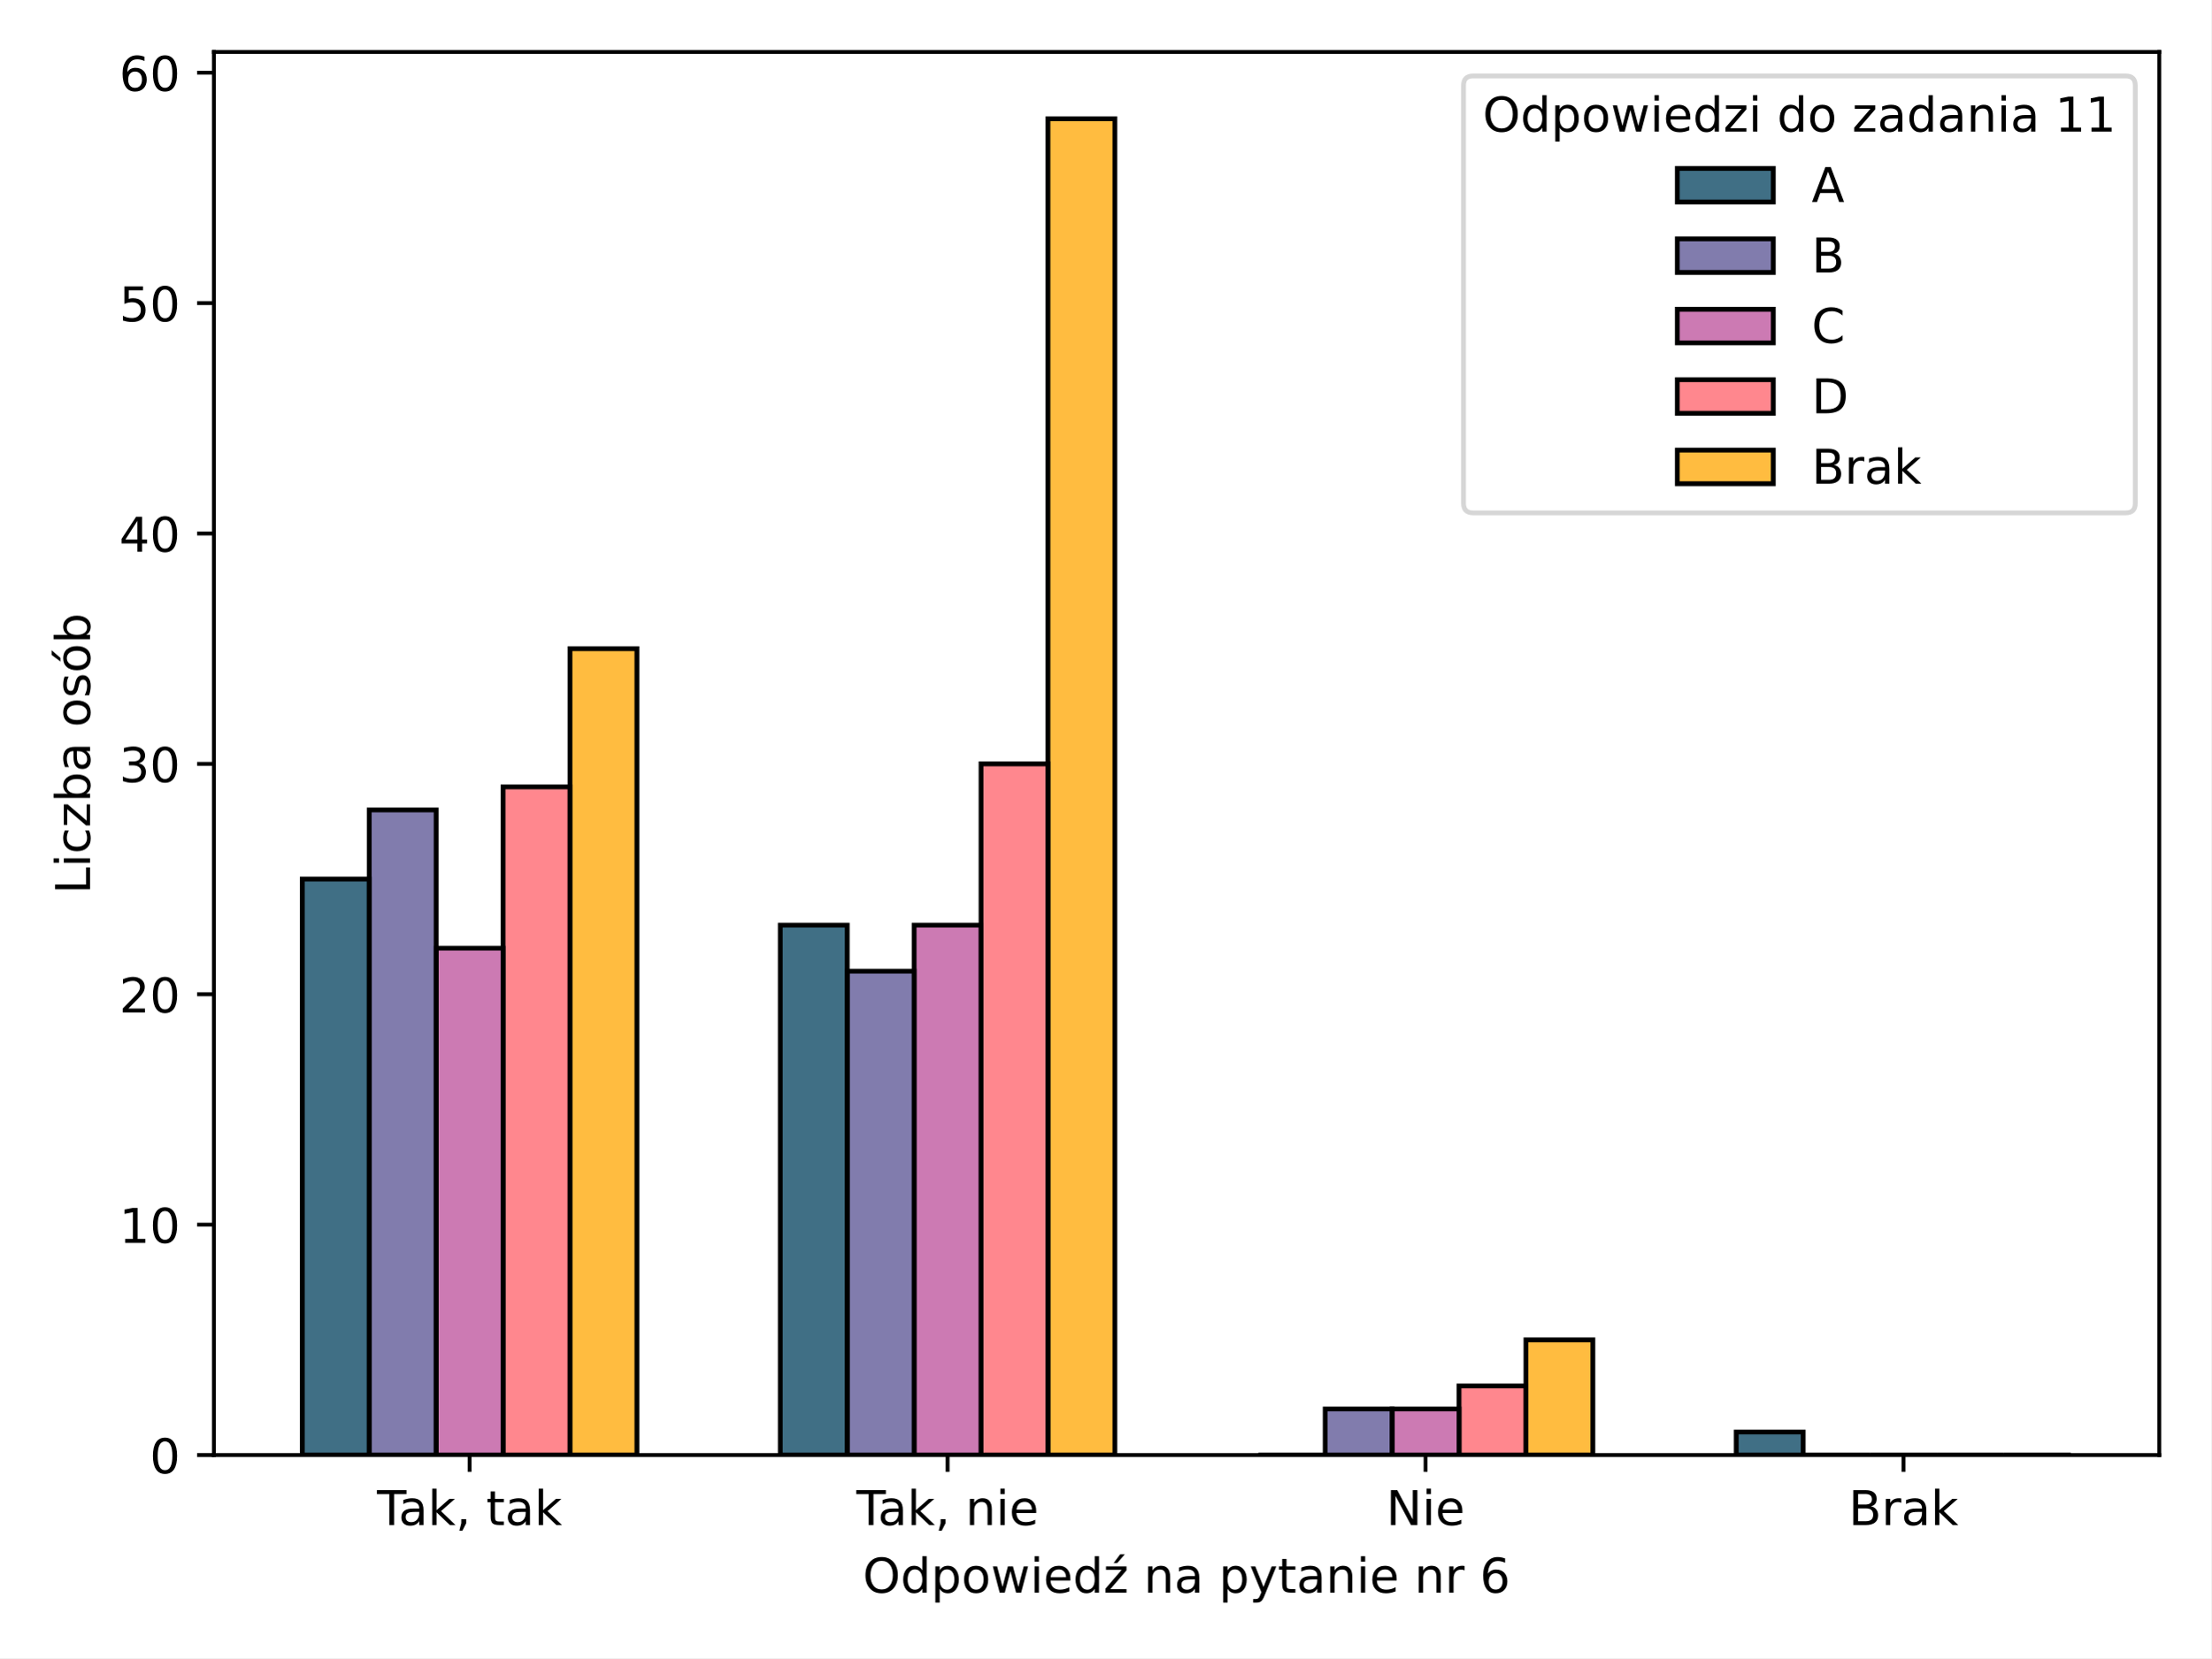
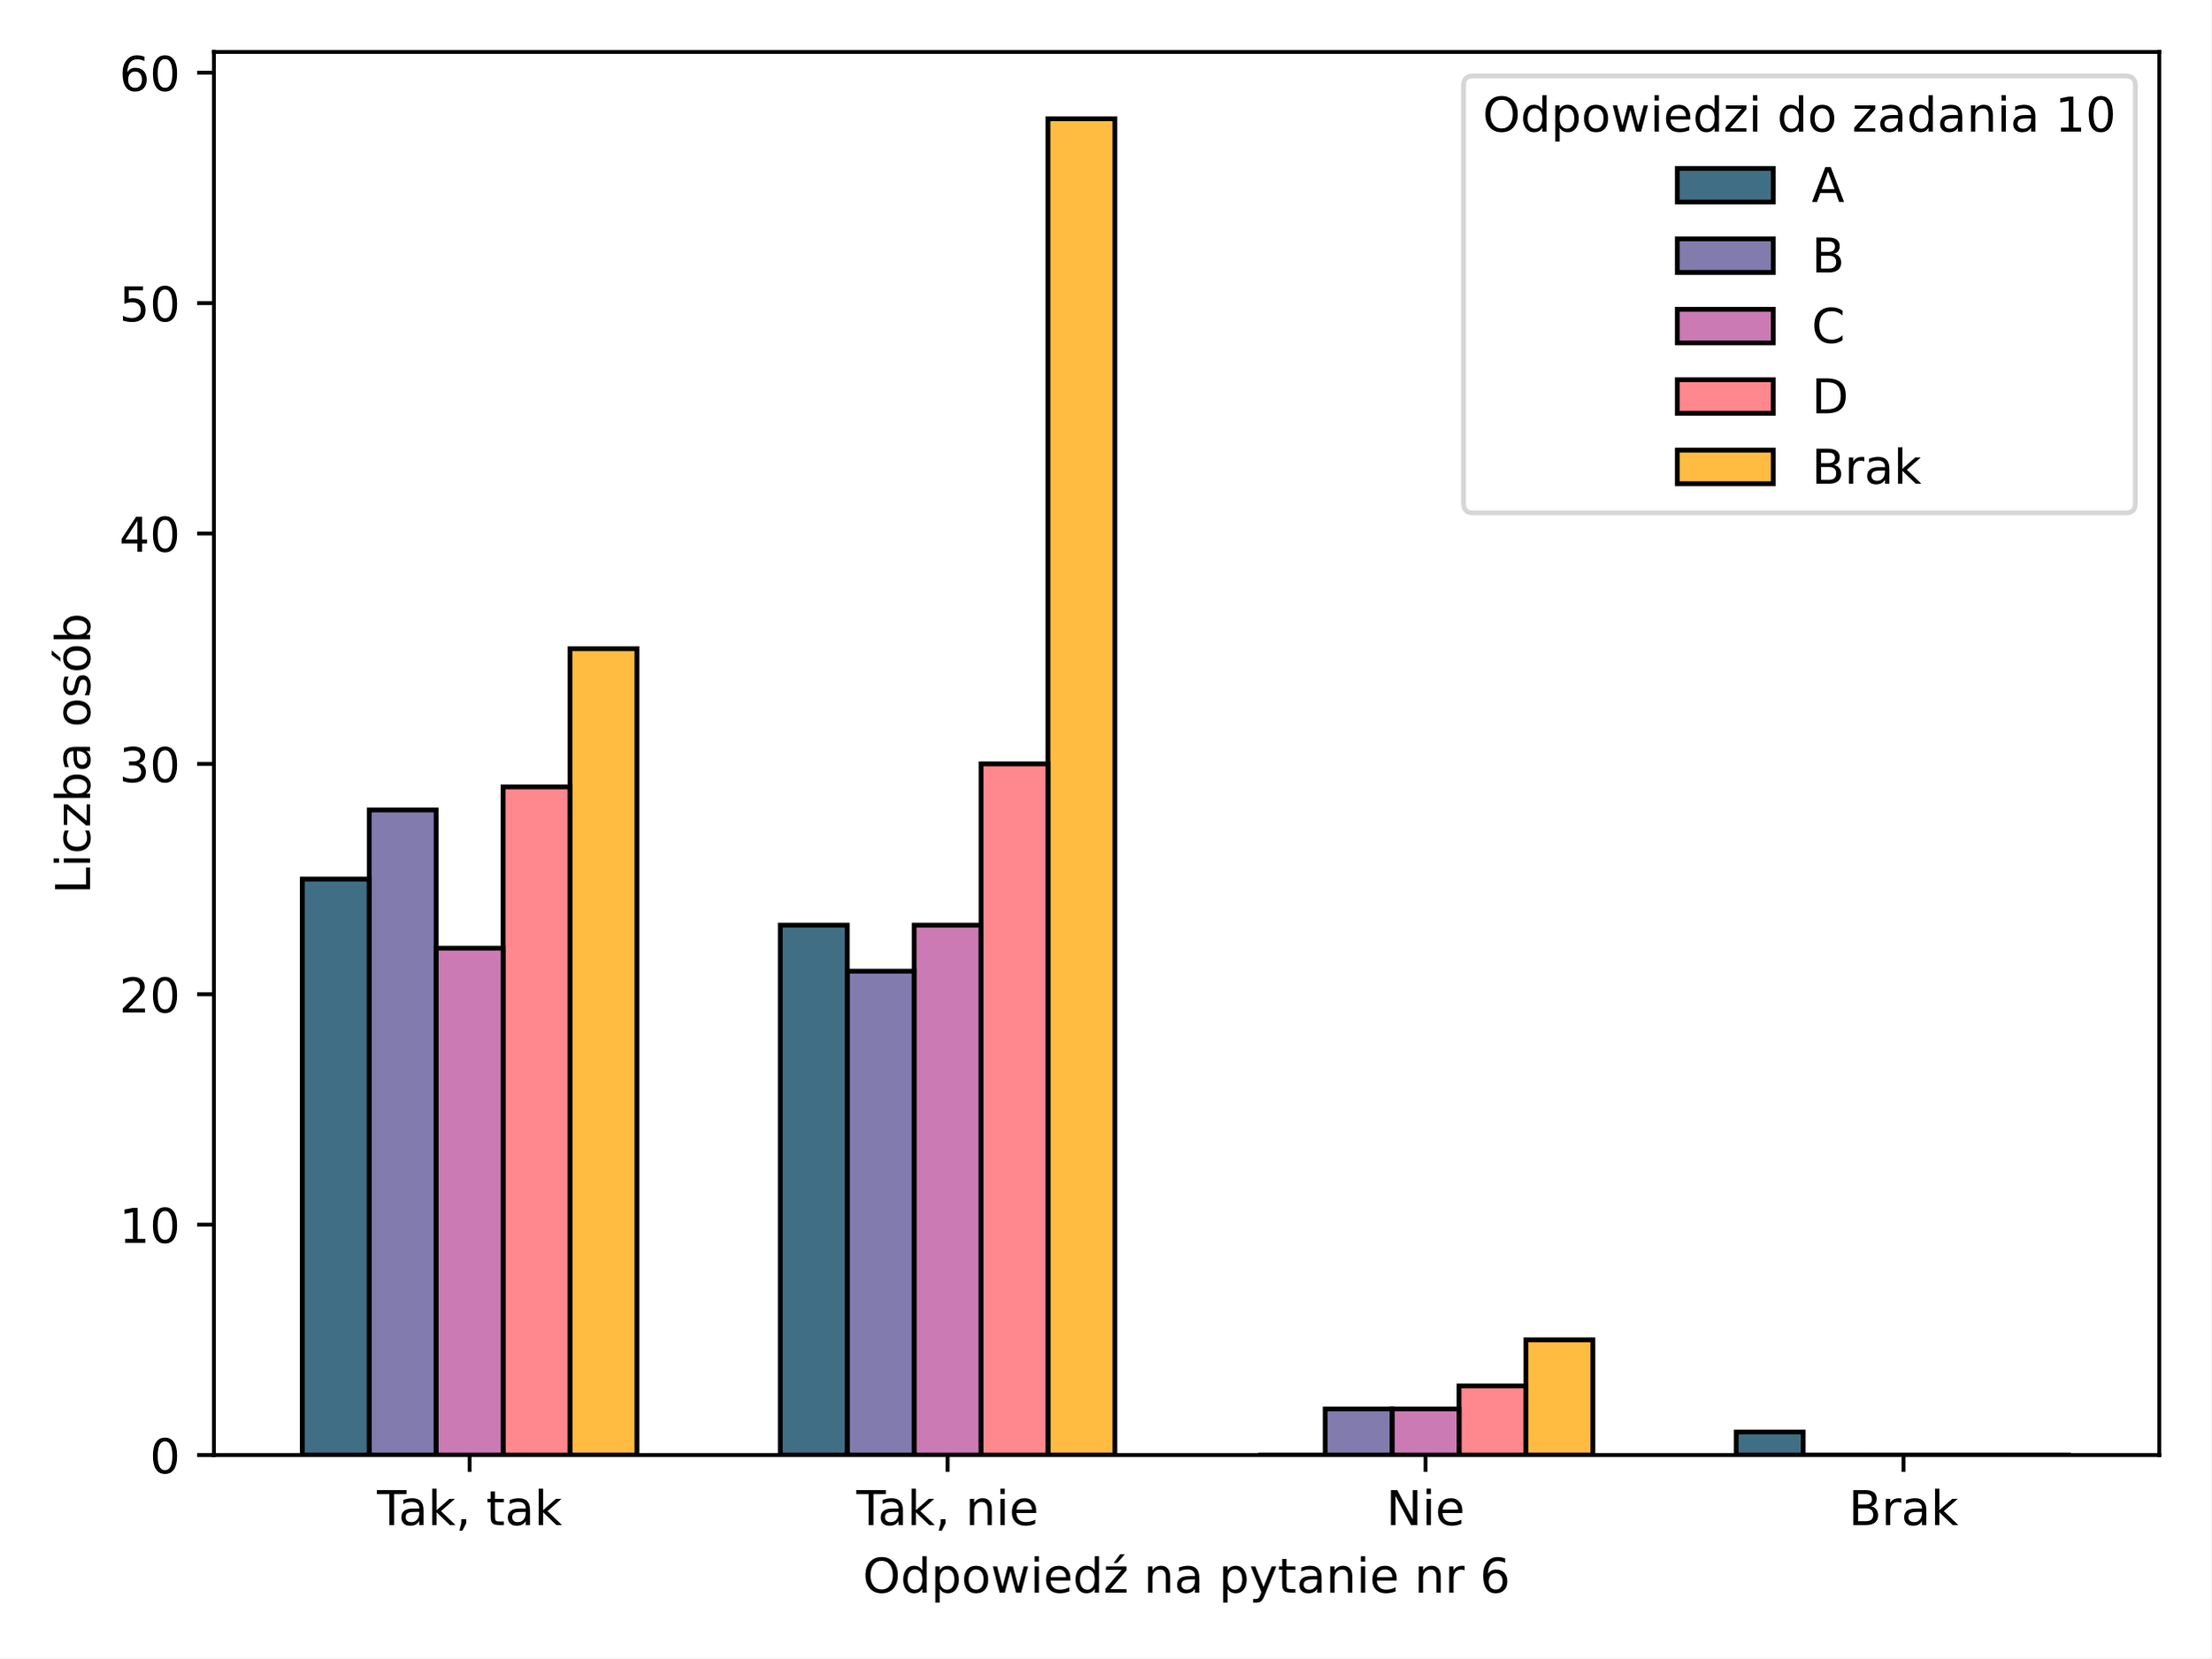
<svg xmlns="http://www.w3.org/2000/svg" xmlns:xlink="http://www.w3.org/1999/xlink" width="460.8pt" height="345.6pt" viewBox="0 0 460.8 345.6" version="1.1">
  <defs>
    <style type="text/css">*{stroke-linejoin: round; stroke-linecap: butt}</style>
  </defs>
  <g id="figure_1">
    <g id="patch_1">
      <path d="M 0 345.6  L 460.8 345.6  L 460.8 0  L 0 0  z " style="fill: #ffffff" />
    </g>
    <g id="axes_1">
      <g id="patch_2">
        <path d="M 44.57 303.28  L 450 303.28  L 450 10.827  L 44.57 10.827  z " style="fill: #ffffff" />
      </g>
      <g id="patch_3">
-         <path d="M 118.783 303.28  L 132.729 303.28  L 132.729 135.204  L 118.783 135.204  z " clip-path="url(#p6ea03cbb90)" style="fill: #ffa600; fill-opacity: 0.75; stroke: #000000; stroke-linejoin: miter" />
+         <path d="M 118.783 303.28  L 132.729 303.28  L 132.729 135.204  L 118.783 135.204  z " clip-path="url(#pbd3d123a23)" style="fill: #ffa600; fill-opacity: 0.75; stroke: #000000; stroke-linejoin: miter" />
      </g>
      <g id="patch_4">
-         <path d="M 218.397 303.28  L 232.343 303.28  L 232.343 24.754  L 218.397 24.754  z " clip-path="url(#p6ea03cbb90)" style="fill: #ffa600; fill-opacity: 0.75; stroke: #000000; stroke-linejoin: miter" />
+         <path d="M 218.397 303.28  L 232.343 303.28  L 232.343 24.754  L 218.397 24.754  z " clip-path="url(#pbd3d123a23)" style="fill: #ffa600; fill-opacity: 0.75; stroke: #000000; stroke-linejoin: miter" />
      </g>
      <g id="patch_5">
-         <path d="M 318.011 303.28  L 331.957 303.28  L 331.957 279.269  L 318.011 279.269  z " clip-path="url(#p6ea03cbb90)" style="fill: #ffa600; fill-opacity: 0.75; stroke: #000000; stroke-linejoin: miter" />
+         <path d="M 318.011 303.28  L 331.957 303.28  L 331.957 279.269  L 318.011 279.269  z " clip-path="url(#pbd3d123a23)" style="fill: #ffa600; fill-opacity: 0.75; stroke: #000000; stroke-linejoin: miter" />
      </g>
      <g id="patch_6">
-         <path d="M 417.625 303.28  L 431.571 303.28  L 431.571 303.28  L 417.625 303.28  z " clip-path="url(#p6ea03cbb90)" style="fill: #ffa600; fill-opacity: 0.75; stroke: #000000; stroke-linejoin: miter" />
+         <path d="M 417.625 303.28  L 431.571 303.28  L 431.571 303.28  L 417.625 303.28  z " clip-path="url(#pbd3d123a23)" style="fill: #ffa600; fill-opacity: 0.75; stroke: #000000; stroke-linejoin: miter" />
      </g>
      <g id="patch_7">
-         <path d="M 104.837 303.28  L 118.783 303.28  L 118.783 164.017  L 104.837 164.017  z " clip-path="url(#p6ea03cbb90)" style="fill: #ff5f68; fill-opacity: 0.75; stroke: #000000; stroke-linejoin: miter" />
+         <path d="M 104.837 303.28  L 118.783 303.28  L 118.783 164.017  L 104.837 164.017  z " clip-path="url(#pbd3d123a23)" style="fill: #ff5f68; fill-opacity: 0.75; stroke: #000000; stroke-linejoin: miter" />
      </g>
      <g id="patch_8">
-         <path d="M 204.451 303.28  L 218.397 303.28  L 218.397 159.215  L 204.451 159.215  z " clip-path="url(#p6ea03cbb90)" style="fill: #ff5f68; fill-opacity: 0.75; stroke: #000000; stroke-linejoin: miter" />
+         <path d="M 204.451 303.28  L 218.397 303.28  L 218.397 159.215  L 204.451 159.215  z " clip-path="url(#pbd3d123a23)" style="fill: #ff5f68; fill-opacity: 0.75; stroke: #000000; stroke-linejoin: miter" />
      </g>
      <g id="patch_9">
-         <path d="M 304.065 303.28  L 318.011 303.28  L 318.011 288.873  L 304.065 288.873  z " clip-path="url(#p6ea03cbb90)" style="fill: #ff5f68; fill-opacity: 0.75; stroke: #000000; stroke-linejoin: miter" />
+         <path d="M 304.065 303.28  L 318.011 303.28  L 318.011 288.873  L 304.065 288.873  z " clip-path="url(#pbd3d123a23)" style="fill: #ff5f68; fill-opacity: 0.75; stroke: #000000; stroke-linejoin: miter" />
      </g>
      <g id="patch_10">
-         <path d="M 403.679 303.28  L 417.625 303.28  L 417.625 303.28  L 403.679 303.28  z " clip-path="url(#p6ea03cbb90)" style="fill: #ff5f68; fill-opacity: 0.75; stroke: #000000; stroke-linejoin: miter" />
+         <path d="M 403.679 303.28  L 417.625 303.28  L 417.625 303.28  L 403.679 303.28  z " clip-path="url(#pbd3d123a23)" style="fill: #ff5f68; fill-opacity: 0.75; stroke: #000000; stroke-linejoin: miter" />
      </g>
      <g id="patch_11">
-         <path d="M 90.891 303.28  L 104.837 303.28  L 104.837 197.632  L 90.891 197.632  z " clip-path="url(#p6ea03cbb90)" style="fill: #bb4e99; fill-opacity: 0.75; stroke: #000000; stroke-linejoin: miter" />
+         <path d="M 90.891 303.28  L 104.837 303.28  L 104.837 197.632  L 90.891 197.632  z " clip-path="url(#pbd3d123a23)" style="fill: #bb4e99; fill-opacity: 0.75; stroke: #000000; stroke-linejoin: miter" />
      </g>
      <g id="patch_12">
-         <path d="M 190.505 303.28  L 204.451 303.28  L 204.451 192.83  L 190.505 192.83  z " clip-path="url(#p6ea03cbb90)" style="fill: #bb4e99; fill-opacity: 0.75; stroke: #000000; stroke-linejoin: miter" />
+         <path d="M 190.505 303.28  L 204.451 303.28  L 204.451 192.83  L 190.505 192.83  z " clip-path="url(#pbd3d123a23)" style="fill: #bb4e99; fill-opacity: 0.75; stroke: #000000; stroke-linejoin: miter" />
      </g>
      <g id="patch_13">
-         <path d="M 290.119 303.28  L 304.065 303.28  L 304.065 293.676  L 290.119 293.676  z " clip-path="url(#p6ea03cbb90)" style="fill: #bb4e99; fill-opacity: 0.75; stroke: #000000; stroke-linejoin: miter" />
+         <path d="M 290.119 303.28  L 304.065 303.28  L 304.065 293.676  L 290.119 293.676  z " clip-path="url(#pbd3d123a23)" style="fill: #bb4e99; fill-opacity: 0.75; stroke: #000000; stroke-linejoin: miter" />
      </g>
      <g id="patch_14">
-         <path d="M 389.733 303.28  L 403.679 303.28  L 403.679 303.28  L 389.733 303.28  z " clip-path="url(#p6ea03cbb90)" style="fill: #bb4e99; fill-opacity: 0.75; stroke: #000000; stroke-linejoin: miter" />
+         <path d="M 389.733 303.28  L 403.679 303.28  L 403.679 303.28  L 389.733 303.28  z " clip-path="url(#pbd3d123a23)" style="fill: #bb4e99; fill-opacity: 0.75; stroke: #000000; stroke-linejoin: miter" />
      </g>
      <g id="patch_15">
-         <path d="M 76.945 303.28  L 90.891 303.28  L 90.891 168.819  L 76.945 168.819  z " clip-path="url(#p6ea03cbb90)" style="fill: #575092; fill-opacity: 0.75; stroke: #000000; stroke-linejoin: miter" />
+         <path d="M 76.945 303.28  L 90.891 303.28  L 90.891 168.819  L 76.945 168.819  z " clip-path="url(#pbd3d123a23)" style="fill: #575092; fill-opacity: 0.75; stroke: #000000; stroke-linejoin: miter" />
      </g>
      <g id="patch_16">
-         <path d="M 176.559 303.28  L 190.505 303.28  L 190.505 202.434  L 176.559 202.434  z " clip-path="url(#p6ea03cbb90)" style="fill: #575092; fill-opacity: 0.75; stroke: #000000; stroke-linejoin: miter" />
+         <path d="M 176.559 303.28  L 190.505 303.28  L 190.505 202.434  L 176.559 202.434  z " clip-path="url(#pbd3d123a23)" style="fill: #575092; fill-opacity: 0.75; stroke: #000000; stroke-linejoin: miter" />
      </g>
      <g id="patch_17">
-         <path d="M 276.173 303.28  L 290.119 303.28  L 290.119 293.676  L 276.173 293.676  z " clip-path="url(#p6ea03cbb90)" style="fill: #575092; fill-opacity: 0.75; stroke: #000000; stroke-linejoin: miter" />
+         <path d="M 276.173 303.28  L 290.119 303.28  L 290.119 293.676  L 276.173 293.676  z " clip-path="url(#pbd3d123a23)" style="fill: #575092; fill-opacity: 0.75; stroke: #000000; stroke-linejoin: miter" />
      </g>
      <g id="patch_18">
-         <path d="M 375.787 303.28  L 389.733 303.28  L 389.733 303.28  L 375.787 303.28  z " clip-path="url(#p6ea03cbb90)" style="fill: #575092; fill-opacity: 0.75; stroke: #000000; stroke-linejoin: miter" />
+         <path d="M 375.787 303.28  L 389.733 303.28  L 389.733 303.28  L 375.787 303.28  z " clip-path="url(#pbd3d123a23)" style="fill: #575092; fill-opacity: 0.75; stroke: #000000; stroke-linejoin: miter" />
      </g>
      <g id="patch_19">
-         <path d="M 62.999 303.28  L 76.945 303.28  L 76.945 183.226  L 62.999 183.226  z " clip-path="url(#p6ea03cbb90)" style="fill: #003f5c; fill-opacity: 0.75; stroke: #000000; stroke-linejoin: miter" />
+         <path d="M 62.999 303.28  L 76.945 303.28  L 76.945 183.226  L 62.999 183.226  z " clip-path="url(#pbd3d123a23)" style="fill: #003f5c; fill-opacity: 0.75; stroke: #000000; stroke-linejoin: miter" />
      </g>
      <g id="patch_20">
-         <path d="M 162.613 303.28  L 176.559 303.28  L 176.559 192.83  L 162.613 192.83  z " clip-path="url(#p6ea03cbb90)" style="fill: #003f5c; fill-opacity: 0.75; stroke: #000000; stroke-linejoin: miter" />
+         <path d="M 162.613 303.28  L 176.559 303.28  L 176.559 192.83  L 162.613 192.83  z " clip-path="url(#pbd3d123a23)" style="fill: #003f5c; fill-opacity: 0.75; stroke: #000000; stroke-linejoin: miter" />
      </g>
      <g id="patch_21">
-         <path d="M 262.227 303.28  L 276.173 303.28  L 276.173 303.28  L 262.227 303.28  z " clip-path="url(#p6ea03cbb90)" style="fill: #003f5c; fill-opacity: 0.75; stroke: #000000; stroke-linejoin: miter" />
+         <path d="M 262.227 303.28  L 276.173 303.28  L 276.173 303.28  L 262.227 303.28  z " clip-path="url(#pbd3d123a23)" style="fill: #003f5c; fill-opacity: 0.75; stroke: #000000; stroke-linejoin: miter" />
      </g>
      <g id="patch_22">
-         <path d="M 361.841 303.28  L 375.787 303.28  L 375.787 298.478  L 361.841 298.478  z " clip-path="url(#p6ea03cbb90)" style="fill: #003f5c; fill-opacity: 0.75; stroke: #000000; stroke-linejoin: miter" />
+         <path d="M 361.841 303.28  L 375.787 303.28  L 375.787 298.478  L 361.841 298.478  z " clip-path="url(#pbd3d123a23)" style="fill: #003f5c; fill-opacity: 0.75; stroke: #000000; stroke-linejoin: miter" />
      </g>
      <g id="matplotlib.axis_1">
        <g id="xtick_1">
          <g id="line2d_1">
            <defs>
-               <path id="ma8bef9bc83" d="M 0 0  L 0 3.5  " style="stroke: #000000; stroke-width: 0.8" />
-             </defs>
-             <g>
-               <use xlink:href="#ma8bef9bc83" x="97.864" y="303.28" style="stroke: #000000; stroke-width: 0.8" />
+               <path id="mbdff70ca01" d="M 0 0  L 0 3.5  " style="stroke: #000000; stroke-width: 0.8" />
+             </defs>
+             <g>
+               <use xlink:href="#mbdff70ca01" x="97.864" y="303.28" style="stroke: #000000; stroke-width: 0.8" />
            </g>
          </g>
          <g id="text_1">
            <g transform="translate(78.57769 317.8784) scale(0.1 -0.1)">
              <defs>
                <path id="DejaVuSans-54" d="M -19 4666  L 3928 4666  L 3928 4134  L 2272 4134  L 2272 0  L 1638 0  L 1638 4134  L -19 4134  L -19 4666  z " transform="scale(0.015625)" />
                <path id="DejaVuSans-61" d="M 2194 1759  Q 1497 1759 1228 1600  Q 959 1441 959 1056  Q 959 750 1161 570  Q 1363 391 1709 391  Q 2188 391 2477 730  Q 2766 1069 2766 1631  L 2766 1759  L 2194 1759  z M 3341 1997  L 3341 0  L 2766 0  L 2766 531  Q 2569 213 2275 61  Q 1981 -91 1556 -91  Q 1019 -91 701 211  Q 384 513 384 1019  Q 384 1609 779 1909  Q 1175 2209 1959 2209  L 2766 2209  L 2766 2266  Q 2766 2663 2505 2880  Q 2244 3097 1772 3097  Q 1472 3097 1187 3025  Q 903 2953 641 2809  L 641 3341  Q 956 3463 1253 3523  Q 1550 3584 1831 3584  Q 2591 3584 2966 3190  Q 3341 2797 3341 1997  z " transform="scale(0.015625)" />
                <path id="DejaVuSans-6b" d="M 581 4863  L 1159 4863  L 1159 1991  L 2875 3500  L 3609 3500  L 1753 1863  L 3688 0  L 2938 0  L 1159 1709  L 1159 0  L 581 0  L 581 4863  z " transform="scale(0.015625)" />
                <path id="DejaVuSans-2c" d="M 750 794  L 1409 794  L 1409 256  L 897 -744  L 494 -744  L 750 256  L 750 794  z " transform="scale(0.015625)" />
                <path id="DejaVuSans-20" transform="scale(0.015625)" />
                <path id="DejaVuSans-74" d="M 1172 4494  L 1172 3500  L 2356 3500  L 2356 3053  L 1172 3053  L 1172 1153  Q 1172 725 1289 603  Q 1406 481 1766 481  L 2356 481  L 2356 0  L 1766 0  Q 1100 0 847 248  Q 594 497 594 1153  L 594 3053  L 172 3053  L 172 3500  L 594 3500  L 594 4494  L 1172 4494  z " transform="scale(0.015625)" />
              </defs>
              <use xlink:href="#DejaVuSans-54" />
              <use xlink:href="#DejaVuSans-61" x="44.584" />
              <use xlink:href="#DejaVuSans-6b" x="105.863" />
              <use xlink:href="#DejaVuSans-2c" x="163.773" />
              <use xlink:href="#DejaVuSans-20" x="195.561" />
              <use xlink:href="#DejaVuSans-74" x="227.348" />
              <use xlink:href="#DejaVuSans-61" x="266.557" />
              <use xlink:href="#DejaVuSans-6b" x="327.836" />
            </g>
          </g>
        </g>
        <g id="xtick_2">
          <g id="line2d_2">
            <g>
-               <use xlink:href="#ma8bef9bc83" x="197.478" y="303.28" style="stroke: #000000; stroke-width: 0.8" />
+               <use xlink:href="#mbdff70ca01" x="197.478" y="303.28" style="stroke: #000000; stroke-width: 0.8" />
            </g>
          </g>
          <g id="text_2">
            <g transform="translate(178.4771 317.8784) scale(0.1 -0.1)">
              <defs>
                <path id="DejaVuSans-6e" d="M 3513 2113  L 3513 0  L 2938 0  L 2938 2094  Q 2938 2591 2744 2837  Q 2550 3084 2163 3084  Q 1697 3084 1428 2787  Q 1159 2491 1159 1978  L 1159 0  L 581 0  L 581 3500  L 1159 3500  L 1159 2956  Q 1366 3272 1645 3428  Q 1925 3584 2291 3584  Q 2894 3584 3203 3211  Q 3513 2838 3513 2113  z " transform="scale(0.015625)" />
                <path id="DejaVuSans-69" d="M 603 3500  L 1178 3500  L 1178 0  L 603 0  L 603 3500  z M 603 4863  L 1178 4863  L 1178 4134  L 603 4134  L 603 4863  z " transform="scale(0.015625)" />
                <path id="DejaVuSans-65" d="M 3597 1894  L 3597 1613  L 953 1613  Q 991 1019 1311 708  Q 1631 397 2203 397  Q 2534 397 2845 478  Q 3156 559 3463 722  L 3463 178  Q 3153 47 2828 -22  Q 2503 -91 2169 -91  Q 1331 -91 842 396  Q 353 884 353 1716  Q 353 2575 817 3079  Q 1281 3584 2069 3584  Q 2775 3584 3186 3129  Q 3597 2675 3597 1894  z M 3022 2063  Q 3016 2534 2758 2815  Q 2500 3097 2075 3097  Q 1594 3097 1305 2825  Q 1016 2553 972 2059  L 3022 2063  z " transform="scale(0.015625)" />
              </defs>
              <use xlink:href="#DejaVuSans-54" />
              <use xlink:href="#DejaVuSans-61" x="44.584" />
              <use xlink:href="#DejaVuSans-6b" x="105.863" />
              <use xlink:href="#DejaVuSans-2c" x="163.773" />
              <use xlink:href="#DejaVuSans-20" x="195.561" />
              <use xlink:href="#DejaVuSans-6e" x="227.348" />
              <use xlink:href="#DejaVuSans-69" x="290.727" />
              <use xlink:href="#DejaVuSans-65" x="318.51" />
            </g>
          </g>
        </g>
        <g id="xtick_3">
          <g id="line2d_3">
            <g>
-               <use xlink:href="#ma8bef9bc83" x="297.092" y="303.28" style="stroke: #000000; stroke-width: 0.8" />
+               <use xlink:href="#mbdff70ca01" x="297.092" y="303.28" style="stroke: #000000; stroke-width: 0.8" />
            </g>
          </g>
          <g id="text_3">
            <g transform="translate(288.8859 317.8784) scale(0.1 -0.1)">
              <defs>
                <path id="DejaVuSans-4e" d="M 628 4666  L 1478 4666  L 3547 763  L 3547 4666  L 4159 4666  L 4159 0  L 3309 0  L 1241 3903  L 1241 0  L 628 0  L 628 4666  z " transform="scale(0.015625)" />
              </defs>
              <use xlink:href="#DejaVuSans-4e" />
              <use xlink:href="#DejaVuSans-69" x="74.805" />
              <use xlink:href="#DejaVuSans-65" x="102.588" />
            </g>
          </g>
        </g>
        <g id="xtick_4">
          <g id="line2d_4">
            <g>
-               <use xlink:href="#ma8bef9bc83" x="396.706" y="303.28" style="stroke: #000000; stroke-width: 0.8" />
+               <use xlink:href="#mbdff70ca01" x="396.706" y="303.28" style="stroke: #000000; stroke-width: 0.8" />
            </g>
          </g>
          <g id="text_4">
            <g transform="translate(385.2611 317.8784) scale(0.1 -0.1)">
              <defs>
                <path id="DejaVuSans-42" d="M 1259 2228  L 1259 519  L 2272 519  Q 2781 519 3026 730  Q 3272 941 3272 1375  Q 3272 1813 3026 2020  Q 2781 2228 2272 2228  L 1259 2228  z M 1259 4147  L 1259 2741  L 2194 2741  Q 2656 2741 2882 2914  Q 3109 3088 3109 3444  Q 3109 3797 2882 3972  Q 2656 4147 2194 4147  L 1259 4147  z M 628 4666  L 2241 4666  Q 2963 4666 3353 4366  Q 3744 4066 3744 3513  Q 3744 3084 3544 2831  Q 3344 2578 2956 2516  Q 3422 2416 3680 2098  Q 3938 1781 3938 1306  Q 3938 681 3513 340  Q 3088 0 2303 0  L 628 0  L 628 4666  z " transform="scale(0.015625)" />
                <path id="DejaVuSans-72" d="M 2631 2963  Q 2534 3019 2420 3045  Q 2306 3072 2169 3072  Q 1681 3072 1420 2755  Q 1159 2438 1159 1844  L 1159 0  L 581 0  L 581 3500  L 1159 3500  L 1159 2956  Q 1341 3275 1631 3429  Q 1922 3584 2338 3584  Q 2397 3584 2469 3576  Q 2541 3569 2628 3553  L 2631 2963  z " transform="scale(0.015625)" />
              </defs>
              <use xlink:href="#DejaVuSans-42" />
              <use xlink:href="#DejaVuSans-72" x="68.604" />
              <use xlink:href="#DejaVuSans-61" x="109.717" />
              <use xlink:href="#DejaVuSans-6b" x="170.996" />
            </g>
          </g>
        </g>
        <g id="text_5">
          <g transform="translate(179.8014 331.9566) scale(0.1 -0.1)">
            <defs>
              <path id="DejaVuSans-4f" d="M 2522 4238  Q 1834 4238 1429 3725  Q 1025 3213 1025 2328  Q 1025 1447 1429 934  Q 1834 422 2522 422  Q 3209 422 3611 934  Q 4013 1447 4013 2328  Q 4013 3213 3611 3725  Q 3209 4238 2522 4238  z M 2522 4750  Q 3503 4750 4090 4092  Q 4678 3434 4678 2328  Q 4678 1225 4090 567  Q 3503 -91 2522 -91  Q 1538 -91 948 565  Q 359 1222 359 2328  Q 359 3434 948 4092  Q 1538 4750 2522 4750  z " transform="scale(0.015625)" />
              <path id="DejaVuSans-64" d="M 2906 2969  L 2906 4863  L 3481 4863  L 3481 0  L 2906 0  L 2906 525  Q 2725 213 2448 61  Q 2172 -91 1784 -91  Q 1150 -91 751 415  Q 353 922 353 1747  Q 353 2572 751 3078  Q 1150 3584 1784 3584  Q 2172 3584 2448 3432  Q 2725 3281 2906 2969  z M 947 1747  Q 947 1113 1208 752  Q 1469 391 1925 391  Q 2381 391 2643 752  Q 2906 1113 2906 1747  Q 2906 2381 2643 2742  Q 2381 3103 1925 3103  Q 1469 3103 1208 2742  Q 947 2381 947 1747  z " transform="scale(0.015625)" />
              <path id="DejaVuSans-70" d="M 1159 525  L 1159 -1331  L 581 -1331  L 581 3500  L 1159 3500  L 1159 2969  Q 1341 3281 1617 3432  Q 1894 3584 2278 3584  Q 2916 3584 3314 3078  Q 3713 2572 3713 1747  Q 3713 922 3314 415  Q 2916 -91 2278 -91  Q 1894 -91 1617 61  Q 1341 213 1159 525  z M 3116 1747  Q 3116 2381 2855 2742  Q 2594 3103 2138 3103  Q 1681 3103 1420 2742  Q 1159 2381 1159 1747  Q 1159 1113 1420 752  Q 1681 391 2138 391  Q 2594 391 2855 752  Q 3116 1113 3116 1747  z " transform="scale(0.015625)" />
              <path id="DejaVuSans-6f" d="M 1959 3097  Q 1497 3097 1228 2736  Q 959 2375 959 1747  Q 959 1119 1226 758  Q 1494 397 1959 397  Q 2419 397 2687 759  Q 2956 1122 2956 1747  Q 2956 2369 2687 2733  Q 2419 3097 1959 3097  z M 1959 3584  Q 2709 3584 3137 3096  Q 3566 2609 3566 1747  Q 3566 888 3137 398  Q 2709 -91 1959 -91  Q 1206 -91 779 398  Q 353 888 353 1747  Q 353 2609 779 3096  Q 1206 3584 1959 3584  z " transform="scale(0.015625)" />
              <path id="DejaVuSans-77" d="M 269 3500  L 844 3500  L 1563 769  L 2278 3500  L 2956 3500  L 3675 769  L 4391 3500  L 4966 3500  L 4050 0  L 3372 0  L 2619 2869  L 1863 0  L 1184 0  L 269 3500  z " transform="scale(0.015625)" />
              <path id="DejaVuSans-17a" d="M 2242 5119  L 2864 5119  L 1846 3944  L 1367 3944  L 2242 5119  z M 353 3500  L 3084 3500  L 3084 2975  L 922 459  L 3084 459  L 3084 0  L 275 0  L 275 525  L 2438 3041  L 353 3041  L 353 3500  z " transform="scale(0.015625)" />
              <path id="DejaVuSans-79" d="M 2059 -325  Q 1816 -950 1584 -1140  Q 1353 -1331 966 -1331  L 506 -1331  L 506 -850  L 844 -850  Q 1081 -850 1212 -737  Q 1344 -625 1503 -206  L 1606 56  L 191 3500  L 800 3500  L 1894 763  L 2988 3500  L 3597 3500  L 2059 -325  z " transform="scale(0.015625)" />
              <path id="DejaVuSans-36" d="M 2113 2584  Q 1688 2584 1439 2293  Q 1191 2003 1191 1497  Q 1191 994 1439 701  Q 1688 409 2113 409  Q 2538 409 2786 701  Q 3034 994 3034 1497  Q 3034 2003 2786 2293  Q 2538 2584 2113 2584  z M 3366 4563  L 3366 3988  Q 3128 4100 2886 4159  Q 2644 4219 2406 4219  Q 1781 4219 1451 3797  Q 1122 3375 1075 2522  Q 1259 2794 1537 2939  Q 1816 3084 2150 3084  Q 2853 3084 3261 2657  Q 3669 2231 3669 1497  Q 3669 778 3244 343  Q 2819 -91 2113 -91  Q 1303 -91 875 529  Q 447 1150 447 2328  Q 447 3434 972 4092  Q 1497 4750 2381 4750  Q 2619 4750 2861 4703  Q 3103 4656 3366 4563  z " transform="scale(0.015625)" />
            </defs>
            <use xlink:href="#DejaVuSans-4f" />
            <use xlink:href="#DejaVuSans-64" x="78.711" />
            <use xlink:href="#DejaVuSans-70" x="142.188" />
            <use xlink:href="#DejaVuSans-6f" x="205.664" />
            <use xlink:href="#DejaVuSans-77" x="266.846" />
            <use xlink:href="#DejaVuSans-69" x="348.633" />
            <use xlink:href="#DejaVuSans-65" x="376.416" />
            <use xlink:href="#DejaVuSans-64" x="437.939" />
            <use xlink:href="#DejaVuSans-17a" x="501.416" />
            <use xlink:href="#DejaVuSans-20" x="553.906" />
            <use xlink:href="#DejaVuSans-6e" x="585.693" />
            <use xlink:href="#DejaVuSans-61" x="649.072" />
            <use xlink:href="#DejaVuSans-20" x="710.352" />
            <use xlink:href="#DejaVuSans-70" x="742.139" />
            <use xlink:href="#DejaVuSans-79" x="805.615" />
            <use xlink:href="#DejaVuSans-74" x="864.795" />
            <use xlink:href="#DejaVuSans-61" x="904.004" />
            <use xlink:href="#DejaVuSans-6e" x="965.283" />
            <use xlink:href="#DejaVuSans-69" x="1028.662" />
            <use xlink:href="#DejaVuSans-65" x="1056.445" />
            <use xlink:href="#DejaVuSans-20" x="1117.969" />
            <use xlink:href="#DejaVuSans-6e" x="1149.756" />
            <use xlink:href="#DejaVuSans-72" x="1213.135" />
            <use xlink:href="#DejaVuSans-20" x="1254.248" />
            <use xlink:href="#DejaVuSans-36" x="1286.035" />
          </g>
        </g>
      </g>
      <g id="matplotlib.axis_2">
        <g id="ytick_1">
          <g id="line2d_5">
            <defs>
-               <path id="mdeca2a656e" d="M 0 0  L -3.5 0  " style="stroke: #000000; stroke-width: 0.8" />
-             </defs>
-             <g>
-               <use xlink:href="#mdeca2a656e" x="44.57" y="303.28" style="stroke: #000000; stroke-width: 0.8" />
+               <path id="meff6797206" d="M 0 0  L -3.5 0  " style="stroke: #000000; stroke-width: 0.8" />
+             </defs>
+             <g>
+               <use xlink:href="#meff6797206" x="44.57" y="303.28" style="stroke: #000000; stroke-width: 0.8" />
            </g>
          </g>
          <g id="text_6">
            <g transform="translate(31.2075 307.0792) scale(0.1 -0.1)">
              <defs>
                <path id="DejaVuSans-30" d="M 2034 4250  Q 1547 4250 1301 3770  Q 1056 3291 1056 2328  Q 1056 1369 1301 889  Q 1547 409 2034 409  Q 2525 409 2770 889  Q 3016 1369 3016 2328  Q 3016 3291 2770 3770  Q 2525 4250 2034 4250  z M 2034 4750  Q 2819 4750 3233 4129  Q 3647 3509 3647 2328  Q 3647 1150 3233 529  Q 2819 -91 2034 -91  Q 1250 -91 836 529  Q 422 1150 422 2328  Q 422 3509 836 4129  Q 1250 4750 2034 4750  z " transform="scale(0.015625)" />
              </defs>
              <use xlink:href="#DejaVuSans-30" />
            </g>
          </g>
        </g>
        <g id="ytick_2">
          <g id="line2d_6">
            <g>
-               <use xlink:href="#mdeca2a656e" x="44.57" y="255.258" style="stroke: #000000; stroke-width: 0.8" />
+               <use xlink:href="#meff6797206" x="44.57" y="255.258" style="stroke: #000000; stroke-width: 0.8" />
            </g>
          </g>
          <g id="text_7">
            <g transform="translate(24.845 259.0574) scale(0.1 -0.1)">
              <defs>
                <path id="DejaVuSans-31" d="M 794 531  L 1825 531  L 1825 4091  L 703 3866  L 703 4441  L 1819 4666  L 2450 4666  L 2450 531  L 3481 531  L 3481 0  L 794 0  L 794 531  z " transform="scale(0.015625)" />
              </defs>
              <use xlink:href="#DejaVuSans-31" />
              <use xlink:href="#DejaVuSans-30" x="63.623" />
            </g>
          </g>
        </g>
        <g id="ytick_3">
          <g id="line2d_7">
            <g>
-               <use xlink:href="#mdeca2a656e" x="44.57" y="207.236" style="stroke: #000000; stroke-width: 0.8" />
+               <use xlink:href="#meff6797206" x="44.57" y="207.236" style="stroke: #000000; stroke-width: 0.8" />
            </g>
          </g>
          <g id="text_8">
            <g transform="translate(24.845 211.0356) scale(0.1 -0.1)">
              <defs>
                <path id="DejaVuSans-32" d="M 1228 531  L 3431 531  L 3431 0  L 469 0  L 469 531  Q 828 903 1448 1529  Q 2069 2156 2228 2338  Q 2531 2678 2651 2914  Q 2772 3150 2772 3378  Q 2772 3750 2511 3984  Q 2250 4219 1831 4219  Q 1534 4219 1204 4116  Q 875 4013 500 3803  L 500 4441  Q 881 4594 1212 4672  Q 1544 4750 1819 4750  Q 2544 4750 2975 4387  Q 3406 4025 3406 3419  Q 3406 3131 3298 2873  Q 3191 2616 2906 2266  Q 2828 2175 2409 1742  Q 1991 1309 1228 531  z " transform="scale(0.015625)" />
              </defs>
              <use xlink:href="#DejaVuSans-32" />
              <use xlink:href="#DejaVuSans-30" x="63.623" />
            </g>
          </g>
        </g>
        <g id="ytick_4">
          <g id="line2d_8">
            <g>
-               <use xlink:href="#mdeca2a656e" x="44.57" y="159.215" style="stroke: #000000; stroke-width: 0.8" />
+               <use xlink:href="#meff6797206" x="44.57" y="159.215" style="stroke: #000000; stroke-width: 0.8" />
            </g>
          </g>
          <g id="text_9">
            <g transform="translate(24.845 163.0139) scale(0.1 -0.1)">
              <defs>
                <path id="DejaVuSans-33" d="M 2597 2516  Q 3050 2419 3304 2112  Q 3559 1806 3559 1356  Q 3559 666 3084 287  Q 2609 -91 1734 -91  Q 1441 -91 1130 -33  Q 819 25 488 141  L 488 750  Q 750 597 1062 519  Q 1375 441 1716 441  Q 2309 441 2620 675  Q 2931 909 2931 1356  Q 2931 1769 2642 2001  Q 2353 2234 1838 2234  L 1294 2234  L 1294 2753  L 1863 2753  Q 2328 2753 2575 2939  Q 2822 3125 2822 3475  Q 2822 3834 2567 4026  Q 2313 4219 1838 4219  Q 1578 4219 1281 4162  Q 984 4106 628 3988  L 628 4550  Q 988 4650 1302 4700  Q 1616 4750 1894 4750  Q 2613 4750 3031 4423  Q 3450 4097 3450 3541  Q 3450 3153 3228 2886  Q 3006 2619 2597 2516  z " transform="scale(0.015625)" />
              </defs>
              <use xlink:href="#DejaVuSans-33" />
              <use xlink:href="#DejaVuSans-30" x="63.623" />
            </g>
          </g>
        </g>
        <g id="ytick_5">
          <g id="line2d_9">
            <g>
-               <use xlink:href="#mdeca2a656e" x="44.57" y="111.193" style="stroke: #000000; stroke-width: 0.8" />
+               <use xlink:href="#meff6797206" x="44.57" y="111.193" style="stroke: #000000; stroke-width: 0.8" />
            </g>
          </g>
          <g id="text_10">
            <g transform="translate(24.845 114.9921) scale(0.1 -0.1)">
              <defs>
                <path id="DejaVuSans-34" d="M 2419 4116  L 825 1625  L 2419 1625  L 2419 4116  z M 2253 4666  L 3047 4666  L 3047 1625  L 3713 1625  L 3713 1100  L 3047 1100  L 3047 0  L 2419 0  L 2419 1100  L 313 1100  L 313 1709  L 2253 4666  z " transform="scale(0.015625)" />
              </defs>
              <use xlink:href="#DejaVuSans-34" />
              <use xlink:href="#DejaVuSans-30" x="63.623" />
            </g>
          </g>
        </g>
        <g id="ytick_6">
          <g id="line2d_10">
            <g>
-               <use xlink:href="#mdeca2a656e" x="44.57" y="63.171" style="stroke: #000000; stroke-width: 0.8" />
+               <use xlink:href="#meff6797206" x="44.57" y="63.171" style="stroke: #000000; stroke-width: 0.8" />
            </g>
          </g>
          <g id="text_11">
            <g transform="translate(24.845 66.97028) scale(0.1 -0.1)">
              <defs>
                <path id="DejaVuSans-35" d="M 691 4666  L 3169 4666  L 3169 4134  L 1269 4134  L 1269 2991  Q 1406 3038 1543 3061  Q 1681 3084 1819 3084  Q 2600 3084 3056 2656  Q 3513 2228 3513 1497  Q 3513 744 3044 326  Q 2575 -91 1722 -91  Q 1428 -91 1123 -41  Q 819 9 494 109  L 494 744  Q 775 591 1075 516  Q 1375 441 1709 441  Q 2250 441 2565 725  Q 2881 1009 2881 1497  Q 2881 1984 2565 2268  Q 2250 2553 1709 2553  Q 1456 2553 1204 2497  Q 953 2441 691 2322  L 691 4666  z " transform="scale(0.015625)" />
              </defs>
              <use xlink:href="#DejaVuSans-35" />
              <use xlink:href="#DejaVuSans-30" x="63.623" />
            </g>
          </g>
        </g>
        <g id="ytick_7">
          <g id="line2d_11">
            <g>
-               <use xlink:href="#mdeca2a656e" x="44.57" y="15.149" style="stroke: #000000; stroke-width: 0.8" />
+               <use xlink:href="#meff6797206" x="44.57" y="15.149" style="stroke: #000000; stroke-width: 0.8" />
            </g>
          </g>
          <g id="text_12">
            <g transform="translate(24.845 18.94849) scale(0.1 -0.1)">
              <use xlink:href="#DejaVuSans-36" />
              <use xlink:href="#DejaVuSans-30" x="63.623" />
            </g>
          </g>
        </g>
        <g id="text_13">
          <g transform="translate(18.76531 186.3271) rotate(-90) scale(0.1 -0.1)">
            <defs>
              <path id="DejaVuSans-4c" d="M 628 4666  L 1259 4666  L 1259 531  L 3531 531  L 3531 0  L 628 0  L 628 4666  z " transform="scale(0.015625)" />
              <path id="DejaVuSans-63" d="M 3122 3366  L 3122 2828  Q 2878 2963 2633 3030  Q 2388 3097 2138 3097  Q 1578 3097 1268 2742  Q 959 2388 959 1747  Q 959 1106 1268 751  Q 1578 397 2138 397  Q 2388 397 2633 464  Q 2878 531 3122 666  L 3122 134  Q 2881 22 2623 -34  Q 2366 -91 2075 -91  Q 1284 -91 818 406  Q 353 903 353 1747  Q 353 2603 823 3093  Q 1294 3584 2113 3584  Q 2378 3584 2631 3529  Q 2884 3475 3122 3366  z " transform="scale(0.015625)" />
              <path id="DejaVuSans-7a" d="M 353 3500  L 3084 3500  L 3084 2975  L 922 459  L 3084 459  L 3084 0  L 275 0  L 275 525  L 2438 3041  L 353 3041  L 353 3500  z " transform="scale(0.015625)" />
              <path id="DejaVuSans-62" d="M 3116 1747  Q 3116 2381 2855 2742  Q 2594 3103 2138 3103  Q 1681 3103 1420 2742  Q 1159 2381 1159 1747  Q 1159 1113 1420 752  Q 1681 391 2138 391  Q 2594 391 2855 752  Q 3116 1113 3116 1747  z M 1159 2969  Q 1341 3281 1617 3432  Q 1894 3584 2278 3584  Q 2916 3584 3314 3078  Q 3713 2572 3713 1747  Q 3713 922 3314 415  Q 2916 -91 2278 -91  Q 1894 -91 1617 61  Q 1341 213 1159 525  L 1159 0  L 581 0  L 581 4863  L 1159 4863  L 1159 2969  z " transform="scale(0.015625)" />
              <path id="DejaVuSans-73" d="M 2834 3397  L 2834 2853  Q 2591 2978 2328 3040  Q 2066 3103 1784 3103  Q 1356 3103 1142 2972  Q 928 2841 928 2578  Q 928 2378 1081 2264  Q 1234 2150 1697 2047  L 1894 2003  Q 2506 1872 2764 1633  Q 3022 1394 3022 966  Q 3022 478 2636 193  Q 2250 -91 1575 -91  Q 1294 -91 989 -36  Q 684 19 347 128  L 347 722  Q 666 556 975 473  Q 1284 391 1588 391  Q 1994 391 2212 530  Q 2431 669 2431 922  Q 2431 1156 2273 1281  Q 2116 1406 1581 1522  L 1381 1569  Q 847 1681 609 1914  Q 372 2147 372 2553  Q 372 3047 722 3315  Q 1072 3584 1716 3584  Q 2034 3584 2315 3537  Q 2597 3491 2834 3397  z " transform="scale(0.015625)" />
              <path id="DejaVuSans-f3" d="M 1959 3097  Q 1497 3097 1228 2736  Q 959 2375 959 1747  Q 959 1119 1226 758  Q 1494 397 1959 397  Q 2419 397 2687 759  Q 2956 1122 2956 1747  Q 2956 2369 2687 2733  Q 2419 3097 1959 3097  z M 1959 3584  Q 2709 3584 3137 3096  Q 3566 2609 3566 1747  Q 3566 888 3137 398  Q 2709 -91 1959 -91  Q 1206 -91 779 398  Q 353 888 353 1747  Q 353 2609 779 3096  Q 1206 3584 1959 3584  z M 2394 5119  L 3016 5119  L 1998 3944  L 1519 3944  L 2394 5119  z " transform="scale(0.015625)" />
            </defs>
            <use xlink:href="#DejaVuSans-4c" />
            <use xlink:href="#DejaVuSans-69" x="55.713" />
            <use xlink:href="#DejaVuSans-63" x="83.496" />
            <use xlink:href="#DejaVuSans-7a" x="138.477" />
            <use xlink:href="#DejaVuSans-62" x="190.967" />
            <use xlink:href="#DejaVuSans-61" x="254.443" />
            <use xlink:href="#DejaVuSans-20" x="315.723" />
            <use xlink:href="#DejaVuSans-6f" x="347.51" />
            <use xlink:href="#DejaVuSans-73" x="408.691" />
            <use xlink:href="#DejaVuSans-f3" x="460.791" />
            <use xlink:href="#DejaVuSans-62" x="521.973" />
          </g>
        </g>
      </g>
      <g id="patch_23">
        <path d="M 44.57 303.28  L 44.57 10.827  " style="fill: none; stroke: #000000; stroke-width: 0.8; stroke-linejoin: miter; stroke-linecap: square" />
      </g>
      <g id="patch_24">
        <path d="M 450 303.28  L 450 10.827  " style="fill: none; stroke: #000000; stroke-width: 0.8; stroke-linejoin: miter; stroke-linecap: square" />
      </g>
      <g id="patch_25">
        <path d="M 44.57 303.28  L 450 303.28  " style="fill: none; stroke: #000000; stroke-width: 0.8; stroke-linejoin: miter; stroke-linecap: square" />
      </g>
      <g id="patch_26">
        <path d="M 44.57 10.827  L 450 10.827  " style="fill: none; stroke: #000000; stroke-width: 0.8; stroke-linejoin: miter; stroke-linecap: square" />
      </g>
      <g id="legend_1">
        <g id="patch_27">
          <path d="M 307.005 106.896  L 443 106.896  Q 445 106.896 445 104.896  L 445 17.827  Q 445 15.827 443 15.827  L 307.005 15.827  Q 305.005 15.827 305.005 17.827  L 305.005 104.896  Q 305.005 106.896 307.005 106.896  z " style="fill: #ffffff; opacity: 0.8; stroke: #cccccc; stroke-linejoin: miter" />
        </g>
        <g id="text_14">
          <g transform="translate(309.0047 27.42575) scale(0.1 -0.1)">
            <use xlink:href="#DejaVuSans-4f" />
            <use xlink:href="#DejaVuSans-64" x="78.711" />
            <use xlink:href="#DejaVuSans-70" x="142.188" />
            <use xlink:href="#DejaVuSans-6f" x="205.664" />
            <use xlink:href="#DejaVuSans-77" x="266.846" />
            <use xlink:href="#DejaVuSans-69" x="348.633" />
            <use xlink:href="#DejaVuSans-65" x="376.416" />
            <use xlink:href="#DejaVuSans-64" x="437.939" />
            <use xlink:href="#DejaVuSans-7a" x="501.416" />
            <use xlink:href="#DejaVuSans-69" x="553.906" />
            <use xlink:href="#DejaVuSans-20" x="581.689" />
            <use xlink:href="#DejaVuSans-64" x="613.477" />
            <use xlink:href="#DejaVuSans-6f" x="676.953" />
            <use xlink:href="#DejaVuSans-20" x="738.135" />
            <use xlink:href="#DejaVuSans-7a" x="769.922" />
            <use xlink:href="#DejaVuSans-61" x="822.412" />
            <use xlink:href="#DejaVuSans-64" x="883.691" />
            <use xlink:href="#DejaVuSans-61" x="947.168" />
            <use xlink:href="#DejaVuSans-6e" x="1008.447" />
            <use xlink:href="#DejaVuSans-69" x="1071.826" />
            <use xlink:href="#DejaVuSans-61" x="1099.609" />
            <use xlink:href="#DejaVuSans-20" x="1160.889" />
            <use xlink:href="#DejaVuSans-31" x="1192.676" />
-             <use xlink:href="#DejaVuSans-31" x="1256.299" />
+             <use xlink:href="#DejaVuSans-30" x="1256.299" />
          </g>
        </g>
        <g id="patch_28">
          <path d="M 349.557 42.104  L 369.557 42.104  L 369.557 35.104  L 349.557 35.104  z " style="fill: #003f5c; fill-opacity: 0.75; stroke: #000000; stroke-linejoin: miter" />
        </g>
        <g id="text_15">
          <g transform="translate(377.557 42.10387) scale(0.1 -0.1)">
            <defs>
              <path id="DejaVuSans-41" d="M 2188 4044  L 1331 1722  L 3047 1722  L 2188 4044  z M 1831 4666  L 2547 4666  L 4325 0  L 3669 0  L 3244 1197  L 1141 1197  L 716 0  L 50 0  L 1831 4666  z " transform="scale(0.015625)" />
            </defs>
            <use xlink:href="#DejaVuSans-41" />
          </g>
        </g>
        <g id="patch_29">
          <path d="M 349.557 56.782  L 369.557 56.782  L 369.557 49.782  L 349.557 49.782  z " style="fill: #575092; fill-opacity: 0.75; stroke: #000000; stroke-linejoin: miter" />
        </g>
        <g id="text_16">
          <g transform="translate(377.557 56.782) scale(0.1 -0.1)">
            <use xlink:href="#DejaVuSans-42" />
          </g>
        </g>
        <g id="patch_30">
          <path d="M 349.557 71.46  L 369.557 71.46  L 369.557 64.46  L 349.557 64.46  z " style="fill: #bb4e99; fill-opacity: 0.75; stroke: #000000; stroke-linejoin: miter" />
        </g>
        <g id="text_17">
          <g transform="translate(377.557 71.46012) scale(0.1 -0.1)">
            <defs>
              <path id="DejaVuSans-43" d="M 4122 4306  L 4122 3641  Q 3803 3938 3442 4084  Q 3081 4231 2675 4231  Q 1875 4231 1450 3742  Q 1025 3253 1025 2328  Q 1025 1406 1450 917  Q 1875 428 2675 428  Q 3081 428 3442 575  Q 3803 722 4122 1019  L 4122 359  Q 3791 134 3420 21  Q 3050 -91 2638 -91  Q 1578 -91 968 557  Q 359 1206 359 2328  Q 359 3453 968 4101  Q 1578 4750 2638 4750  Q 3056 4750 3426 4639  Q 3797 4528 4122 4306  z " transform="scale(0.015625)" />
            </defs>
            <use xlink:href="#DejaVuSans-43" />
          </g>
        </g>
        <g id="patch_31">
          <path d="M 349.557 86.138  L 369.557 86.138  L 369.557 79.138  L 349.557 79.138  z " style="fill: #ff5f68; fill-opacity: 0.75; stroke: #000000; stroke-linejoin: miter" />
        </g>
        <g id="text_18">
          <g transform="translate(377.557 86.13825) scale(0.1 -0.1)">
            <defs>
              <path id="DejaVuSans-44" d="M 1259 4147  L 1259 519  L 2022 519  Q 2988 519 3436 956  Q 3884 1394 3884 2338  Q 3884 3275 3436 3711  Q 2988 4147 2022 4147  L 1259 4147  z M 628 4666  L 1925 4666  Q 3281 4666 3915 4102  Q 4550 3538 4550 2338  Q 4550 1131 3912 565  Q 3275 0 1925 0  L 628 0  L 628 4666  z " transform="scale(0.015625)" />
            </defs>
            <use xlink:href="#DejaVuSans-44" />
          </g>
        </g>
        <g id="patch_32">
          <path d="M 349.557 100.816  L 369.557 100.816  L 369.557 93.816  L 349.557 93.816  z " style="fill: #ffa600; fill-opacity: 0.75; stroke: #000000; stroke-linejoin: miter" />
        </g>
        <g id="text_19">
          <g transform="translate(377.557 100.8164) scale(0.1 -0.1)">
            <use xlink:href="#DejaVuSans-42" />
            <use xlink:href="#DejaVuSans-72" x="68.604" />
            <use xlink:href="#DejaVuSans-61" x="109.717" />
            <use xlink:href="#DejaVuSans-6b" x="170.996" />
          </g>
        </g>
      </g>
    </g>
  </g>
  <defs>
-     <clipPath id="p6ea03cbb90">
+     <clipPath id="pbd3d123a23">
      <rect x="44.57" y="10.827" width="405.43" height="292.453" />
    </clipPath>
  </defs>
</svg>
